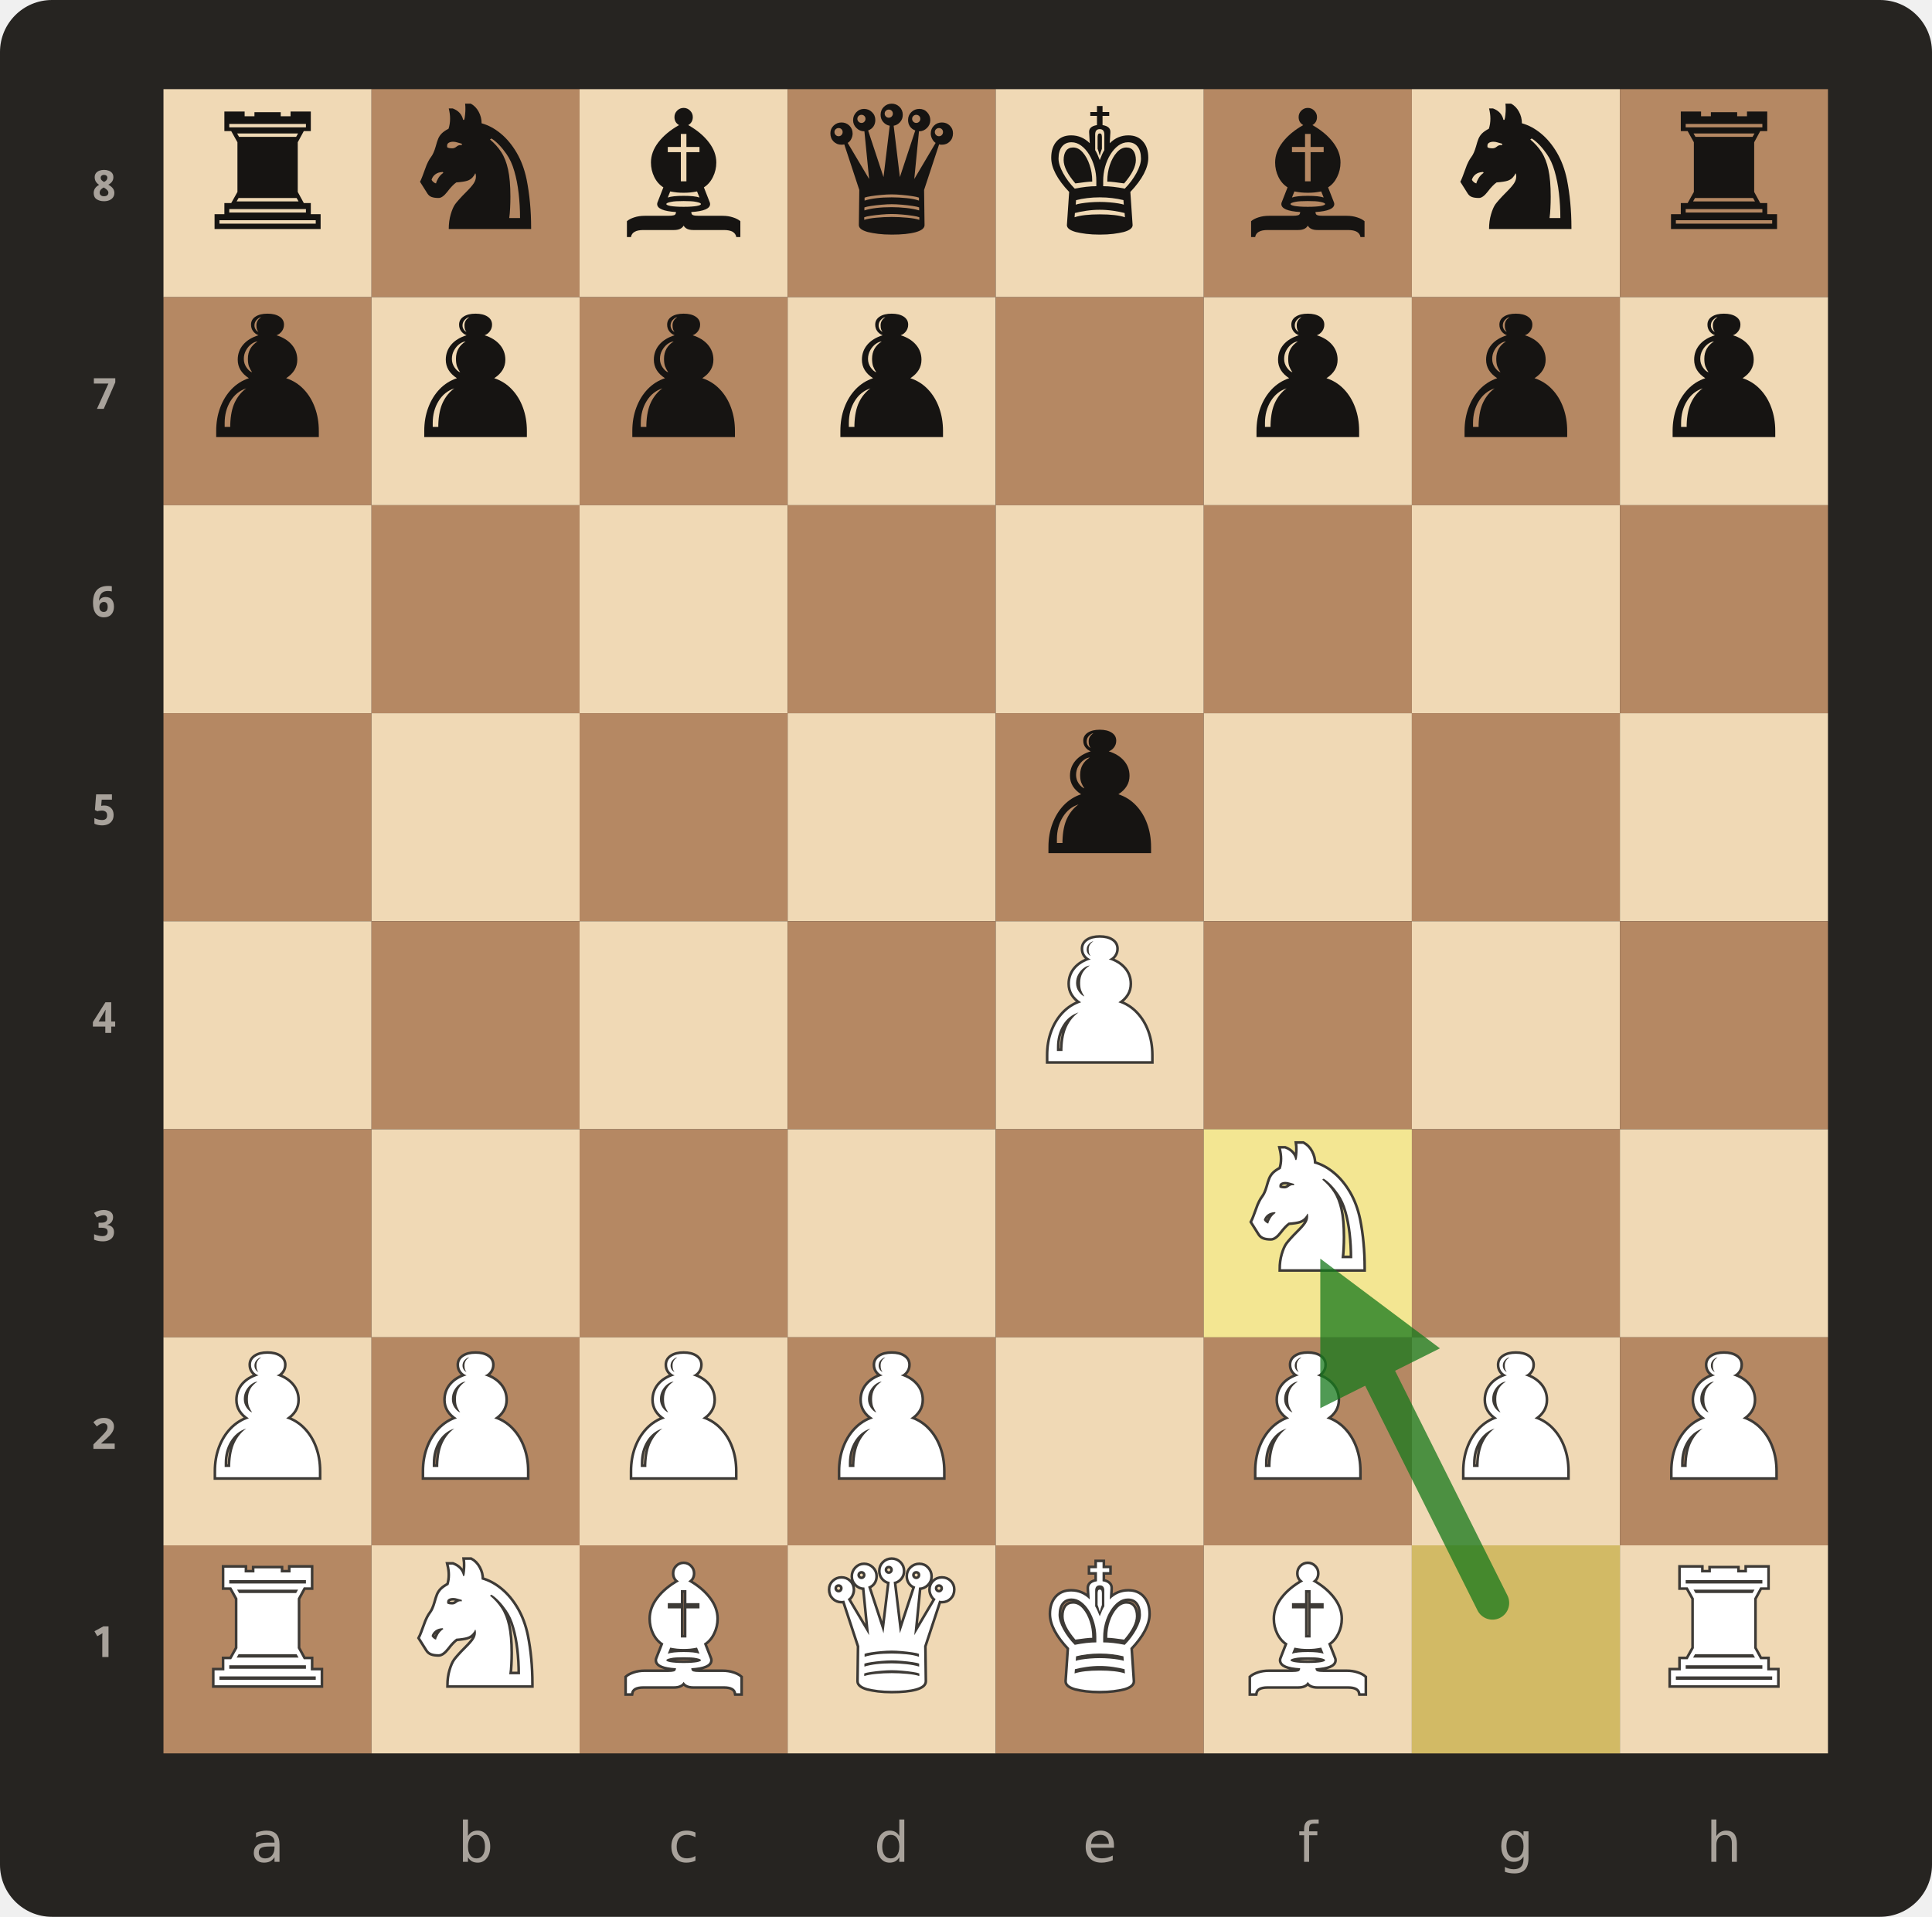
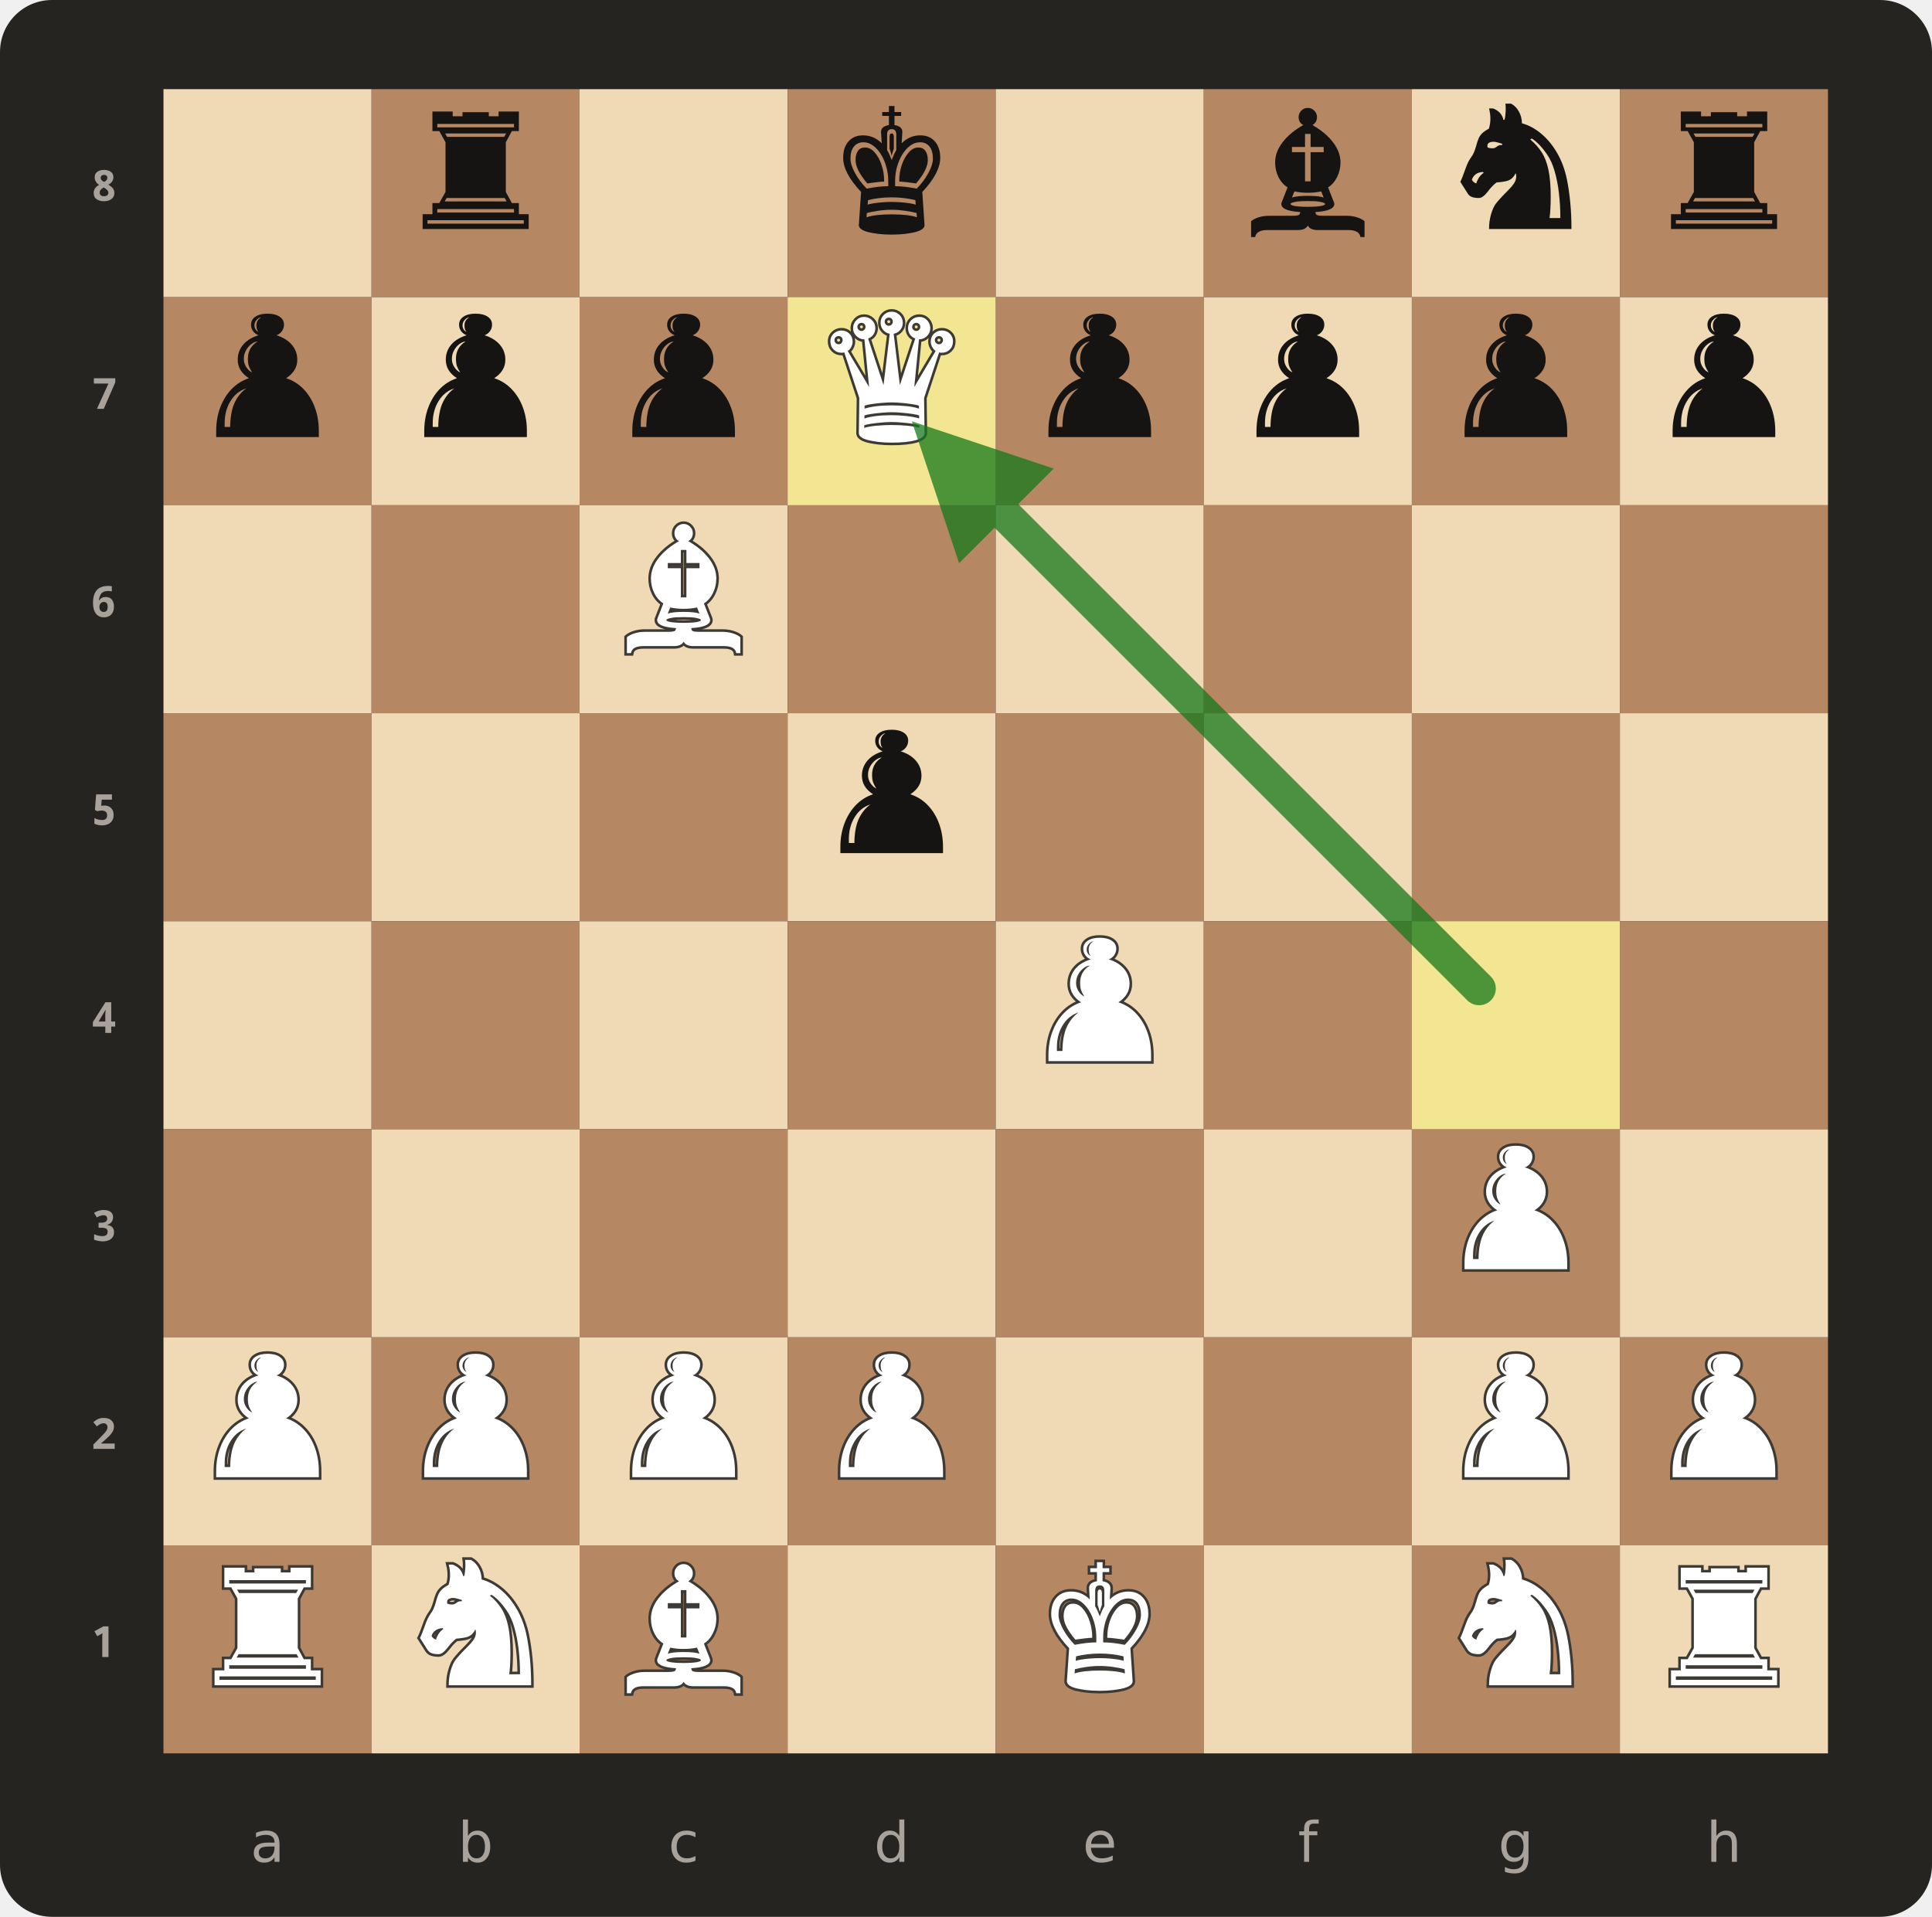
- <svg xmlns="http://www.w3.org/2000/svg" viewBox="0 0 520 516" width="520" height="516" role="img" aria-label="Chessboard after 1. e4 e5 2. Nf3">
+ <svg xmlns="http://www.w3.org/2000/svg" viewBox="0 0 520 516" width="520" height="516" role="img" aria-label="Final position of the demo game: white queen mates on d7">
  <defs>
    <marker id="ah" viewBox="0 0 10 10" refX="6" refY="5" markerWidth="4" markerHeight="4" orient="auto-start-reverse">
      <path d="M 0 0 L 10 5 L 0 10 z" fill="#15781b" />
    </marker>
  </defs>
  <rect x="0" y="0" width="520" height="516" rx="14" fill="#262421" />
  <rect x="44" y="24" width="56" height="56" fill="#f0d9b5" />
  <rect x="100" y="24" width="56" height="56" fill="#b58863" />
  <rect x="156" y="24" width="56" height="56" fill="#f0d9b5" />
  <rect x="212" y="24" width="56" height="56" fill="#b58863" />
  <rect x="268" y="24" width="56" height="56" fill="#f0d9b5" />
  <rect x="324" y="24" width="56" height="56" fill="#b58863" />
  <rect x="380" y="24" width="56" height="56" fill="#f0d9b5" />
  <rect x="436" y="24" width="56" height="56" fill="#b58863" />
  <rect x="44" y="80" width="56" height="56" fill="#b58863" />
  <rect x="100" y="80" width="56" height="56" fill="#f0d9b5" />
  <rect x="156" y="80" width="56" height="56" fill="#b58863" />
  <rect x="212" y="80" width="56" height="56" fill="#f0d9b5" />
  <rect x="268" y="80" width="56" height="56" fill="#b58863" />
  <rect x="324" y="80" width="56" height="56" fill="#f0d9b5" />
  <rect x="380" y="80" width="56" height="56" fill="#b58863" />
  <rect x="436" y="80" width="56" height="56" fill="#f0d9b5" />
  <rect x="44" y="136" width="56" height="56" fill="#f0d9b5" />
  <rect x="100" y="136" width="56" height="56" fill="#b58863" />
  <rect x="156" y="136" width="56" height="56" fill="#f0d9b5" />
  <rect x="212" y="136" width="56" height="56" fill="#b58863" />
  <rect x="268" y="136" width="56" height="56" fill="#f0d9b5" />
  <rect x="324" y="136" width="56" height="56" fill="#b58863" />
  <rect x="380" y="136" width="56" height="56" fill="#f0d9b5" />
  <rect x="436" y="136" width="56" height="56" fill="#b58863" />
  <rect x="44" y="192" width="56" height="56" fill="#b58863" />
  <rect x="100" y="192" width="56" height="56" fill="#f0d9b5" />
  <rect x="156" y="192" width="56" height="56" fill="#b58863" />
  <rect x="212" y="192" width="56" height="56" fill="#f0d9b5" />
  <rect x="268" y="192" width="56" height="56" fill="#b58863" />
  <rect x="324" y="192" width="56" height="56" fill="#f0d9b5" />
  <rect x="380" y="192" width="56" height="56" fill="#b58863" />
  <rect x="436" y="192" width="56" height="56" fill="#f0d9b5" />
  <rect x="44" y="248" width="56" height="56" fill="#f0d9b5" />
  <rect x="100" y="248" width="56" height="56" fill="#b58863" />
  <rect x="156" y="248" width="56" height="56" fill="#f0d9b5" />
  <rect x="212" y="248" width="56" height="56" fill="#b58863" />
  <rect x="268" y="248" width="56" height="56" fill="#f0d9b5" />
  <rect x="324" y="248" width="56" height="56" fill="#b58863" />
  <rect x="380" y="248" width="56" height="56" fill="#f0d9b5" />
  <rect x="436" y="248" width="56" height="56" fill="#b58863" />
  <rect x="44" y="304" width="56" height="56" fill="#b58863" />
  <rect x="100" y="304" width="56" height="56" fill="#f0d9b5" />
  <rect x="156" y="304" width="56" height="56" fill="#b58863" />
  <rect x="212" y="304" width="56" height="56" fill="#f0d9b5" />
  <rect x="268" y="304" width="56" height="56" fill="#b58863" />
  <rect x="324" y="304" width="56" height="56" fill="#f0d9b5" />
  <rect x="380" y="304" width="56" height="56" fill="#b58863" />
  <rect x="436" y="304" width="56" height="56" fill="#f0d9b5" />
  <rect x="44" y="360" width="56" height="56" fill="#f0d9b5" />
  <rect x="100" y="360" width="56" height="56" fill="#b58863" />
  <rect x="156" y="360" width="56" height="56" fill="#f0d9b5" />
  <rect x="212" y="360" width="56" height="56" fill="#b58863" />
  <rect x="268" y="360" width="56" height="56" fill="#f0d9b5" />
  <rect x="324" y="360" width="56" height="56" fill="#b58863" />
  <rect x="380" y="360" width="56" height="56" fill="#f0d9b5" />
  <rect x="436" y="360" width="56" height="56" fill="#b58863" />
  <rect x="44" y="416" width="56" height="56" fill="#b58863" />
  <rect x="100" y="416" width="56" height="56" fill="#f0d9b5" />
  <rect x="156" y="416" width="56" height="56" fill="#b58863" />
  <rect x="212" y="416" width="56" height="56" fill="#f0d9b5" />
  <rect x="268" y="416" width="56" height="56" fill="#b58863" />
  <rect x="324" y="416" width="56" height="56" fill="#f0d9b5" />
  <rect x="380" y="416" width="56" height="56" fill="#b58863" />
  <rect x="436" y="416" width="56" height="56" fill="#f0d9b5" />
-   <rect x="380" y="416" width="56" height="56" fill="#f6f669" opacity="0.45" />
-   <rect x="324" y="304" width="56" height="56" fill="#f6f669" opacity="0.45" />
+   <rect x="380" y="248" width="56" height="56" fill="#f6f669" opacity="0.45" />
+   <rect x="212" y="80" width="56" height="56" fill="#f6f669" opacity="0.45" />
  <text x="28" y="52" font-family="'Segoe UI Symbol','Apple Symbols','Noto Sans Symbols 2','DejaVu Sans',sans-serif" font-size="15" fill="#a8a29b" text-anchor="middle" dominant-baseline="central">8</text>
  <text x="28" y="108" font-family="'Segoe UI Symbol','Apple Symbols','Noto Sans Symbols 2','DejaVu Sans',sans-serif" font-size="15" fill="#a8a29b" text-anchor="middle" dominant-baseline="central">7</text>
  <text x="28" y="164" font-family="'Segoe UI Symbol','Apple Symbols','Noto Sans Symbols 2','DejaVu Sans',sans-serif" font-size="15" fill="#a8a29b" text-anchor="middle" dominant-baseline="central">6</text>
  <text x="28" y="220" font-family="'Segoe UI Symbol','Apple Symbols','Noto Sans Symbols 2','DejaVu Sans',sans-serif" font-size="15" fill="#a8a29b" text-anchor="middle" dominant-baseline="central">5</text>
  <text x="28" y="276" font-family="'Segoe UI Symbol','Apple Symbols','Noto Sans Symbols 2','DejaVu Sans',sans-serif" font-size="15" fill="#a8a29b" text-anchor="middle" dominant-baseline="central">4</text>
  <text x="28" y="332" font-family="'Segoe UI Symbol','Apple Symbols','Noto Sans Symbols 2','DejaVu Sans',sans-serif" font-size="15" fill="#a8a29b" text-anchor="middle" dominant-baseline="central">3</text>
  <text x="28" y="388" font-family="'Segoe UI Symbol','Apple Symbols','Noto Sans Symbols 2','DejaVu Sans',sans-serif" font-size="15" fill="#a8a29b" text-anchor="middle" dominant-baseline="central">2</text>
  <text x="28" y="444" font-family="'Segoe UI Symbol','Apple Symbols','Noto Sans Symbols 2','DejaVu Sans',sans-serif" font-size="15" fill="#a8a29b" text-anchor="middle" dominant-baseline="central">1</text>
  <text x="72" y="496" font-family="'Segoe UI Symbol','Apple Symbols','Noto Sans Symbols 2','DejaVu Sans',sans-serif" font-size="15" fill="#a8a29b" text-anchor="middle" dominant-baseline="central">a</text>
  <text x="128" y="496" font-family="'Segoe UI Symbol','Apple Symbols','Noto Sans Symbols 2','DejaVu Sans',sans-serif" font-size="15" fill="#a8a29b" text-anchor="middle" dominant-baseline="central">b</text>
  <text x="184" y="496" font-family="'Segoe UI Symbol','Apple Symbols','Noto Sans Symbols 2','DejaVu Sans',sans-serif" font-size="15" fill="#a8a29b" text-anchor="middle" dominant-baseline="central">c</text>
  <text x="240" y="496" font-family="'Segoe UI Symbol','Apple Symbols','Noto Sans Symbols 2','DejaVu Sans',sans-serif" font-size="15" fill="#a8a29b" text-anchor="middle" dominant-baseline="central">d</text>
  <text x="296" y="496" font-family="'Segoe UI Symbol','Apple Symbols','Noto Sans Symbols 2','DejaVu Sans',sans-serif" font-size="15" fill="#a8a29b" text-anchor="middle" dominant-baseline="central">e</text>
  <text x="352" y="496" font-family="'Segoe UI Symbol','Apple Symbols','Noto Sans Symbols 2','DejaVu Sans',sans-serif" font-size="15" fill="#a8a29b" text-anchor="middle" dominant-baseline="central">f</text>
  <text x="408" y="496" font-family="'Segoe UI Symbol','Apple Symbols','Noto Sans Symbols 2','DejaVu Sans',sans-serif" font-size="15" fill="#a8a29b" text-anchor="middle" dominant-baseline="central">g</text>
  <text x="464" y="496" font-family="'Segoe UI Symbol','Apple Symbols','Noto Sans Symbols 2','DejaVu Sans',sans-serif" font-size="15" fill="#a8a29b" text-anchor="middle" dominant-baseline="central">h</text>
-   <text x="72" y="52" font-family="'Segoe UI Symbol','Apple Symbols','Noto Sans Symbols 2','DejaVu Sans',sans-serif" font-size="44" fill="#161412" text-anchor="middle" dominant-baseline="central">♜</text>
-   <text x="128" y="52" font-family="'Segoe UI Symbol','Apple Symbols','Noto Sans Symbols 2','DejaVu Sans',sans-serif" font-size="44" fill="#161412" text-anchor="middle" dominant-baseline="central">♞</text>
-   <text x="184" y="52" font-family="'Segoe UI Symbol','Apple Symbols','Noto Sans Symbols 2','DejaVu Sans',sans-serif" font-size="44" fill="#161412" text-anchor="middle" dominant-baseline="central">♝</text>
-   <text x="240" y="52" font-family="'Segoe UI Symbol','Apple Symbols','Noto Sans Symbols 2','DejaVu Sans',sans-serif" font-size="44" fill="#161412" text-anchor="middle" dominant-baseline="central">♛</text>
-   <text x="296" y="52" font-family="'Segoe UI Symbol','Apple Symbols','Noto Sans Symbols 2','DejaVu Sans',sans-serif" font-size="44" fill="#161412" text-anchor="middle" dominant-baseline="central">♚</text>
+   <text x="128" y="52" font-family="'Segoe UI Symbol','Apple Symbols','Noto Sans Symbols 2','DejaVu Sans',sans-serif" font-size="44" fill="#161412" text-anchor="middle" dominant-baseline="central">♜</text>
+   <text x="240" y="52" font-family="'Segoe UI Symbol','Apple Symbols','Noto Sans Symbols 2','DejaVu Sans',sans-serif" font-size="44" fill="#161412" text-anchor="middle" dominant-baseline="central">♚</text>
  <text x="352" y="52" font-family="'Segoe UI Symbol','Apple Symbols','Noto Sans Symbols 2','DejaVu Sans',sans-serif" font-size="44" fill="#161412" text-anchor="middle" dominant-baseline="central">♝</text>
  <text x="408" y="52" font-family="'Segoe UI Symbol','Apple Symbols','Noto Sans Symbols 2','DejaVu Sans',sans-serif" font-size="44" fill="#161412" text-anchor="middle" dominant-baseline="central">♞</text>
  <text x="464" y="52" font-family="'Segoe UI Symbol','Apple Symbols','Noto Sans Symbols 2','DejaVu Sans',sans-serif" font-size="44" fill="#161412" text-anchor="middle" dominant-baseline="central">♜</text>
  <text x="72" y="108" font-family="'Segoe UI Symbol','Apple Symbols','Noto Sans Symbols 2','DejaVu Sans',sans-serif" font-size="44" fill="#161412" text-anchor="middle" dominant-baseline="central">♟</text>
  <text x="128" y="108" font-family="'Segoe UI Symbol','Apple Symbols','Noto Sans Symbols 2','DejaVu Sans',sans-serif" font-size="44" fill="#161412" text-anchor="middle" dominant-baseline="central">♟</text>
  <text x="184" y="108" font-family="'Segoe UI Symbol','Apple Symbols','Noto Sans Symbols 2','DejaVu Sans',sans-serif" font-size="44" fill="#161412" text-anchor="middle" dominant-baseline="central">♟</text>
-   <text x="240" y="108" font-family="'Segoe UI Symbol','Apple Symbols','Noto Sans Symbols 2','DejaVu Sans',sans-serif" font-size="44" fill="#161412" text-anchor="middle" dominant-baseline="central">♟</text>
+   <text x="240" y="108" font-family="'Segoe UI Symbol','Apple Symbols','Noto Sans Symbols 2','DejaVu Sans',sans-serif" font-size="44" fill="#ffffff" stroke="#3d3a36" stroke-width="1.4" paint-order="stroke" text-anchor="middle" dominant-baseline="central">♛</text>
+   <text x="296" y="108" font-family="'Segoe UI Symbol','Apple Symbols','Noto Sans Symbols 2','DejaVu Sans',sans-serif" font-size="44" fill="#161412" text-anchor="middle" dominant-baseline="central">♟</text>
  <text x="352" y="108" font-family="'Segoe UI Symbol','Apple Symbols','Noto Sans Symbols 2','DejaVu Sans',sans-serif" font-size="44" fill="#161412" text-anchor="middle" dominant-baseline="central">♟</text>
  <text x="408" y="108" font-family="'Segoe UI Symbol','Apple Symbols','Noto Sans Symbols 2','DejaVu Sans',sans-serif" font-size="44" fill="#161412" text-anchor="middle" dominant-baseline="central">♟</text>
  <text x="464" y="108" font-family="'Segoe UI Symbol','Apple Symbols','Noto Sans Symbols 2','DejaVu Sans',sans-serif" font-size="44" fill="#161412" text-anchor="middle" dominant-baseline="central">♟</text>
-   <text x="296" y="220" font-family="'Segoe UI Symbol','Apple Symbols','Noto Sans Symbols 2','DejaVu Sans',sans-serif" font-size="44" fill="#161412" text-anchor="middle" dominant-baseline="central">♟</text>
+   <text x="184" y="164" font-family="'Segoe UI Symbol','Apple Symbols','Noto Sans Symbols 2','DejaVu Sans',sans-serif" font-size="44" fill="#ffffff" stroke="#3d3a36" stroke-width="1.4" paint-order="stroke" text-anchor="middle" dominant-baseline="central">♝</text>
+   <text x="240" y="220" font-family="'Segoe UI Symbol','Apple Symbols','Noto Sans Symbols 2','DejaVu Sans',sans-serif" font-size="44" fill="#161412" text-anchor="middle" dominant-baseline="central">♟</text>
  <text x="296" y="276" font-family="'Segoe UI Symbol','Apple Symbols','Noto Sans Symbols 2','DejaVu Sans',sans-serif" font-size="44" fill="#ffffff" stroke="#3d3a36" stroke-width="1.4" paint-order="stroke" text-anchor="middle" dominant-baseline="central">♟</text>
-   <text x="352" y="332" font-family="'Segoe UI Symbol','Apple Symbols','Noto Sans Symbols 2','DejaVu Sans',sans-serif" font-size="44" fill="#ffffff" stroke="#3d3a36" stroke-width="1.4" paint-order="stroke" text-anchor="middle" dominant-baseline="central">♞</text>
+   <text x="408" y="332" font-family="'Segoe UI Symbol','Apple Symbols','Noto Sans Symbols 2','DejaVu Sans',sans-serif" font-size="44" fill="#ffffff" stroke="#3d3a36" stroke-width="1.4" paint-order="stroke" text-anchor="middle" dominant-baseline="central">♟</text>
  <text x="72" y="388" font-family="'Segoe UI Symbol','Apple Symbols','Noto Sans Symbols 2','DejaVu Sans',sans-serif" font-size="44" fill="#ffffff" stroke="#3d3a36" stroke-width="1.4" paint-order="stroke" text-anchor="middle" dominant-baseline="central">♟</text>
  <text x="128" y="388" font-family="'Segoe UI Symbol','Apple Symbols','Noto Sans Symbols 2','DejaVu Sans',sans-serif" font-size="44" fill="#ffffff" stroke="#3d3a36" stroke-width="1.4" paint-order="stroke" text-anchor="middle" dominant-baseline="central">♟</text>
  <text x="184" y="388" font-family="'Segoe UI Symbol','Apple Symbols','Noto Sans Symbols 2','DejaVu Sans',sans-serif" font-size="44" fill="#ffffff" stroke="#3d3a36" stroke-width="1.4" paint-order="stroke" text-anchor="middle" dominant-baseline="central">♟</text>
  <text x="240" y="388" font-family="'Segoe UI Symbol','Apple Symbols','Noto Sans Symbols 2','DejaVu Sans',sans-serif" font-size="44" fill="#ffffff" stroke="#3d3a36" stroke-width="1.4" paint-order="stroke" text-anchor="middle" dominant-baseline="central">♟</text>
-   <text x="352" y="388" font-family="'Segoe UI Symbol','Apple Symbols','Noto Sans Symbols 2','DejaVu Sans',sans-serif" font-size="44" fill="#ffffff" stroke="#3d3a36" stroke-width="1.4" paint-order="stroke" text-anchor="middle" dominant-baseline="central">♟</text>
  <text x="408" y="388" font-family="'Segoe UI Symbol','Apple Symbols','Noto Sans Symbols 2','DejaVu Sans',sans-serif" font-size="44" fill="#ffffff" stroke="#3d3a36" stroke-width="1.4" paint-order="stroke" text-anchor="middle" dominant-baseline="central">♟</text>
  <text x="464" y="388" font-family="'Segoe UI Symbol','Apple Symbols','Noto Sans Symbols 2','DejaVu Sans',sans-serif" font-size="44" fill="#ffffff" stroke="#3d3a36" stroke-width="1.4" paint-order="stroke" text-anchor="middle" dominant-baseline="central">♟</text>
  <text x="72" y="444" font-family="'Segoe UI Symbol','Apple Symbols','Noto Sans Symbols 2','DejaVu Sans',sans-serif" font-size="44" fill="#ffffff" stroke="#3d3a36" stroke-width="1.4" paint-order="stroke" text-anchor="middle" dominant-baseline="central">♜</text>
  <text x="128" y="444" font-family="'Segoe UI Symbol','Apple Symbols','Noto Sans Symbols 2','DejaVu Sans',sans-serif" font-size="44" fill="#ffffff" stroke="#3d3a36" stroke-width="1.4" paint-order="stroke" text-anchor="middle" dominant-baseline="central">♞</text>
  <text x="184" y="444" font-family="'Segoe UI Symbol','Apple Symbols','Noto Sans Symbols 2','DejaVu Sans',sans-serif" font-size="44" fill="#ffffff" stroke="#3d3a36" stroke-width="1.4" paint-order="stroke" text-anchor="middle" dominant-baseline="central">♝</text>
-   <text x="240" y="444" font-family="'Segoe UI Symbol','Apple Symbols','Noto Sans Symbols 2','DejaVu Sans',sans-serif" font-size="44" fill="#ffffff" stroke="#3d3a36" stroke-width="1.4" paint-order="stroke" text-anchor="middle" dominant-baseline="central">♛</text>
  <text x="296" y="444" font-family="'Segoe UI Symbol','Apple Symbols','Noto Sans Symbols 2','DejaVu Sans',sans-serif" font-size="44" fill="#ffffff" stroke="#3d3a36" stroke-width="1.4" paint-order="stroke" text-anchor="middle" dominant-baseline="central">♚</text>
-   <text x="352" y="444" font-family="'Segoe UI Symbol','Apple Symbols','Noto Sans Symbols 2','DejaVu Sans',sans-serif" font-size="44" fill="#ffffff" stroke="#3d3a36" stroke-width="1.4" paint-order="stroke" text-anchor="middle" dominant-baseline="central">♝</text>
+   <text x="408" y="444" font-family="'Segoe UI Symbol','Apple Symbols','Noto Sans Symbols 2','DejaVu Sans',sans-serif" font-size="44" fill="#ffffff" stroke="#3d3a36" stroke-width="1.4" paint-order="stroke" text-anchor="middle" dominant-baseline="central">♞</text>
  <text x="464" y="444" font-family="'Segoe UI Symbol','Apple Symbols','Noto Sans Symbols 2','DejaVu Sans',sans-serif" font-size="44" fill="#ffffff" stroke="#3d3a36" stroke-width="1.4" paint-order="stroke" text-anchor="middle" dominant-baseline="central">♜</text>
-   <line x1="401.7" y1="431.5" x2="361.8" y2="351.7" stroke="#15781b" stroke-width="9" stroke-linecap="round" opacity="0.75" marker-end="url(#ah)" />
+   <line x1="398.1" y1="266.1" x2="255.6" y2="123.6" stroke="#15781b" stroke-width="9" stroke-linecap="round" opacity="0.75" marker-end="url(#ah)" />
</svg>
